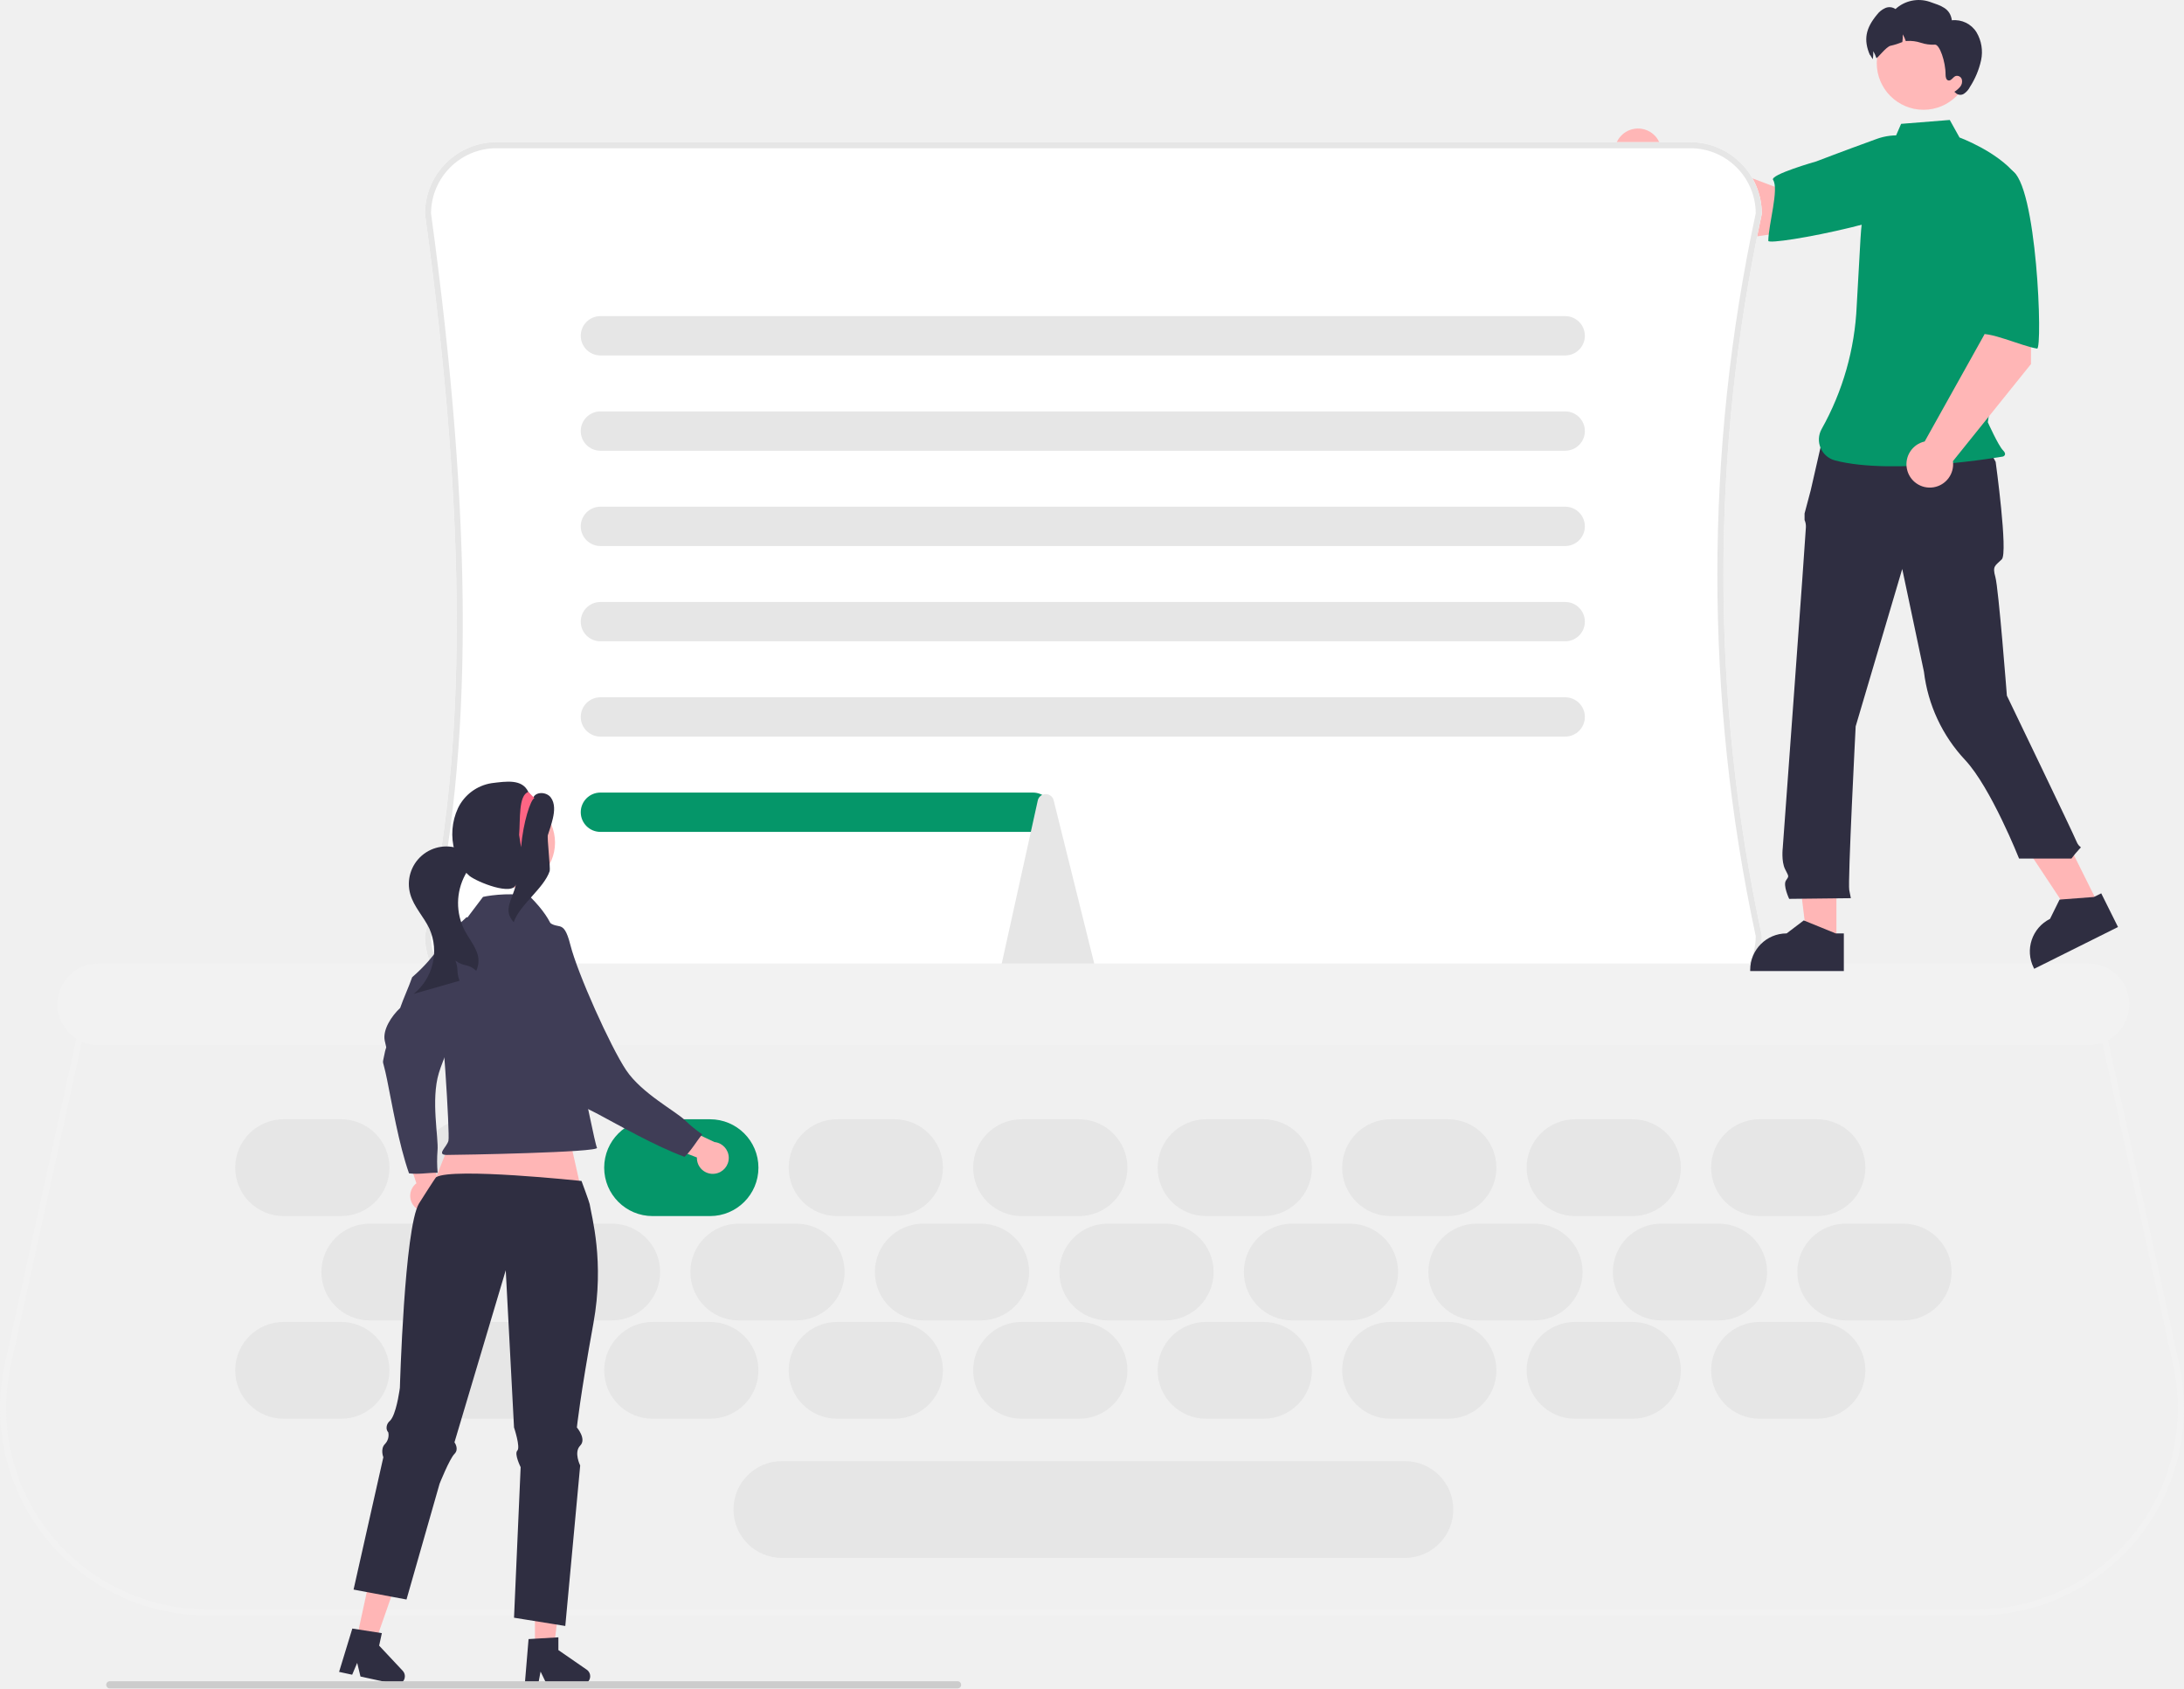
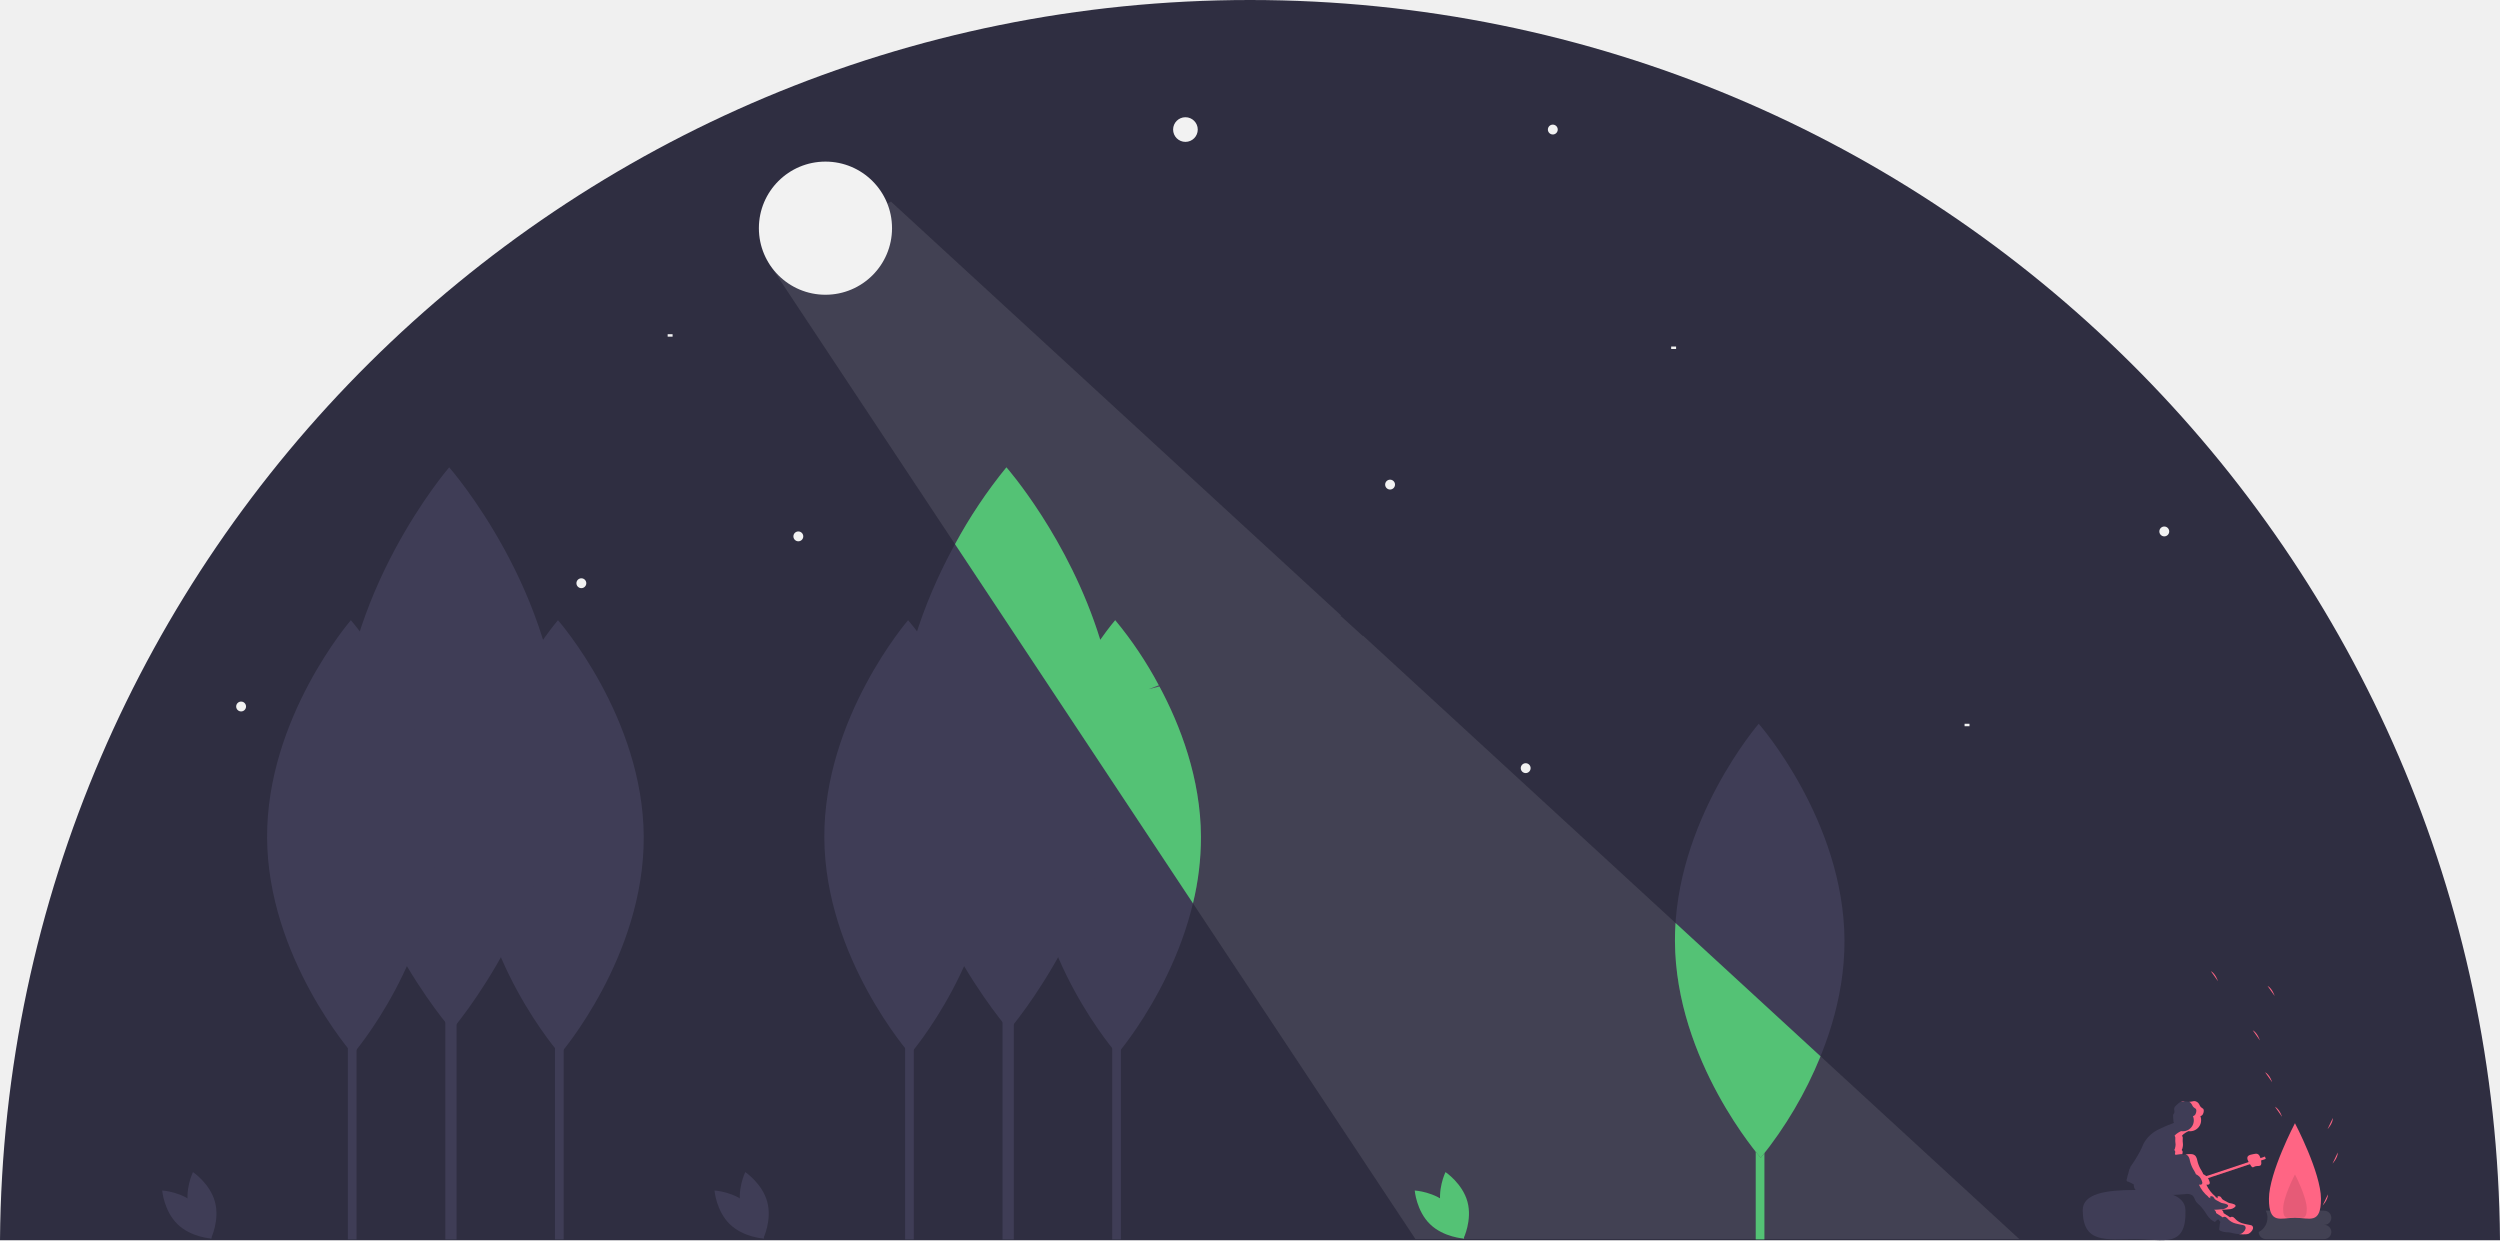
- <svg xmlns="http://www.w3.org/2000/svg" data-name="Layer 1" width="722.113" height="558.151" viewBox="0 0 722.113 558.151">
-   <path d="M892.077,705.041h-585.082a68.496,68.496,0,0,1-66.896-83.213l26.134-118.787H932.84l26.134,118.787a68.496,68.496,0,0,1-66.896,83.213Zm-624.237-200-25.788,117.217a66.497,66.497,0,0,0,64.943,80.783h585.082a66.497,66.497,0,0,0,64.943-80.783l-25.788-117.217Z" transform="translate(-238.4798 -171.0368)" fill="#f2f2f2" />
-   <path d="M817.785,249.415l30.69-4.574-4.848-21.349-18.4,9.267-37.961-14.307a7.717,7.717,0,1,0-5.048,10.199Z" transform="translate(-238.4798 -171.0368)" fill="#ffb6b6" />
-   <path d="M880.164,233.455c-2.373,8.995-57.048,19.141-57.02,17.195.078-5.531,3.593-17.135,1.585-20.146-1.148-1.722,14.313-6.121,14.313-6.121s8.533-3.285,19.596-7.293a19.721,19.721,0,0,1,18.85,2.604S882.537,224.461,880.164,233.455Z" transform="translate(-238.4798 -171.0368)" fill="#059669" />
-   <path d="M351.247,608.037h-19a16,16,0,0,0,0,32h19a16,16,0,0,0,0-32Z" transform="translate(-238.4798 -171.0368)" fill="#e6e6e6" />
-   <path d="M412.247,608.037h-19a16,16,0,0,0,0,32h19a16,16,0,0,0,0-32Z" transform="translate(-238.4798 -171.0368)" fill="#e6e6e6" />
-   <path d="M473.247,608.037h-19a16,16,0,0,0,0,32h19a16,16,0,0,0,0-32Z" transform="translate(-238.4798 -171.0368)" fill="#e6e6e6" />
-   <path d="M534.247,608.037h-19a16,16,0,0,0,0,32h19a16,16,0,0,0,0-32Z" transform="translate(-238.4798 -171.0368)" fill="#e6e6e6" />
-   <path d="M595.247,608.037h-19a16,16,0,0,0,0,32h19a16,16,0,0,0,0-32Z" transform="translate(-238.4798 -171.0368)" fill="#e6e6e6" />
-   <path d="M656.247,608.037h-19a16,16,0,0,0,0,32h19a16,16,0,0,0,0-32Z" transform="translate(-238.4798 -171.0368)" fill="#e6e6e6" />
-   <path d="M717.247,608.037h-19a16,16,0,0,0,0,32h19a16,16,0,0,0,0-32Z" transform="translate(-238.4798 -171.0368)" fill="#e6e6e6" />
-   <path d="M778.247,608.037h-19a16,16,0,0,0,0,32h19a16,16,0,0,0,0-32Z" transform="translate(-238.4798 -171.0368)" fill="#e6e6e6" />
-   <path d="M839.247,608.037h-19a16,16,0,0,0,0,32h19a16,16,0,0,0,0-32Z" transform="translate(-238.4798 -171.0368)" fill="#e6e6e6" />
-   <path d="M351.247,541.037h-19a16,16,0,0,0,0,32h19a16,16,0,0,0,0-32Z" transform="translate(-238.4798 -171.0368)" fill="#e6e6e6" />
-   <path d="M412.247,541.037h-19a16,16,0,0,0,0,32h19a16,16,0,0,0,0-32Z" transform="translate(-238.4798 -171.0368)" fill="#e6e6e6" />
-   <path d="M473.247,541.037h-19a16,16,0,0,0,0,32h19a16,16,0,0,0,0-32Z" transform="translate(-238.4798 -171.0368)" fill="#059669" />
-   <path d="M534.247,541.037h-19a16,16,0,0,0,0,32h19a16,16,0,0,0,0-32Z" transform="translate(-238.4798 -171.0368)" fill="#e6e6e6" />
-   <path d="M595.247,541.037h-19a16,16,0,0,0,0,32h19a16,16,0,0,0,0-32Z" transform="translate(-238.4798 -171.0368)" fill="#e6e6e6" />
-   <path d="M656.247,541.037h-19a16,16,0,0,0,0,32h19a16,16,0,0,0,0-32Z" transform="translate(-238.4798 -171.0368)" fill="#e6e6e6" />
-   <path d="M717.247,541.037h-19a16,16,0,0,0,0,32h19a16,16,0,0,0,0-32Z" transform="translate(-238.4798 -171.0368)" fill="#e6e6e6" />
-   <path d="M778.247,541.037h-19a16,16,0,0,0,0,32h19a16,16,0,0,0,0-32Z" transform="translate(-238.4798 -171.0368)" fill="#e6e6e6" />
-   <path d="M839.247,541.037h-19a16,16,0,0,0,0,32h19a16,16,0,0,0,0-32Z" transform="translate(-238.4798 -171.0368)" fill="#e6e6e6" />
-   <path d="M379.747,575.537h-19a16,16,0,0,0,0,32h19a16,16,0,0,0,0-32Z" transform="translate(-238.4798 -171.0368)" fill="#e6e6e6" />
-   <path d="M440.747,575.537h-19a16,16,0,0,0,0,32h19a16,16,0,0,0,0-32Z" transform="translate(-238.4798 -171.0368)" fill="#e6e6e6" />
-   <path d="M501.747,575.537h-19a16,16,0,0,0,0,32h19a16,16,0,0,0,0-32Z" transform="translate(-238.4798 -171.0368)" fill="#e6e6e6" />
-   <path d="M562.747,575.537h-19a16,16,0,0,0,0,32h19a16,16,0,0,0,0-32Z" transform="translate(-238.4798 -171.0368)" fill="#e6e6e6" />
-   <path d="M623.747,575.537h-19a16,16,0,0,0,0,32h19a16,16,0,0,0,0-32Z" transform="translate(-238.4798 -171.0368)" fill="#e6e6e6" />
-   <path d="M684.747,575.537h-19a16,16,0,0,0,0,32h19a16,16,0,0,0,0-32Z" transform="translate(-238.4798 -171.0368)" fill="#e6e6e6" />
-   <path d="M745.747,575.537h-19a16,16,0,0,0,0,32h19a16,16,0,0,0,0-32Z" transform="translate(-238.4798 -171.0368)" fill="#e6e6e6" />
-   <path d="M806.747,575.537h-19a16,16,0,0,0,0,32h19a16,16,0,0,0,0-32Z" transform="translate(-238.4798 -171.0368)" fill="#e6e6e6" />
-   <path d="M867.747,575.537h-19a16,16,0,0,0,0,32h19a16,16,0,0,0,0-32Z" transform="translate(-238.4798 -171.0368)" fill="#e6e6e6" />
-   <path d="M797.379,504.037H402.615a23.645,23.645,0,0,1-23.618-23.618l.026-.226c13.966-60.428,13.96-136.182-.017-238.402l-.009-.136a23.645,23.645,0,0,1,23.618-23.618H797.379A23.645,23.645,0,0,1,820.997,241.655l-.022.209a566.872,566.872,0,0,0,0,238.346l.022.209A23.645,23.645,0,0,1,797.379,504.037Z" transform="translate(-238.4798 -171.0368)" fill="#fff" />
-   <path d="M797.379,504.037H402.615a23.645,23.645,0,0,1-23.618-23.618l.026-.226c13.966-60.428,13.96-136.182-.017-238.402l-.009-.136a23.645,23.645,0,0,1,23.618-23.618H797.379A23.645,23.645,0,0,1,820.997,241.655l-.022.209a566.872,566.872,0,0,0,0,238.346l.022.209A23.645,23.645,0,0,1,797.379,504.037ZM380.997,480.531a21.643,21.643,0,0,0,21.618,21.506H797.379a21.643,21.643,0,0,0,21.618-21.514,568.845,568.845,0,0,1,0-238.973,21.643,21.643,0,0,0-21.618-21.514H402.615a21.643,21.643,0,0,0-21.618,21.551C394.989,343.956,394.99,419.893,380.997,480.531Z" transform="translate(-238.4798 -171.0368)" fill="#e6e6e6" />
-   <path d="M755.997,288.537h-319a6.5,6.5,0,0,1,0-13h319a6.5,6.5,0,0,1,0,13Z" transform="translate(-238.4798 -171.0368)" fill="#e6e6e6" />
-   <path d="M755.997,320.037h-319a6.5,6.5,0,0,1,0-13h319a6.5,6.5,0,0,1,0,13Z" transform="translate(-238.4798 -171.0368)" fill="#e6e6e6" />
-   <path d="M755.997,351.537h-319a6.5,6.5,0,0,1,0-13h319a6.5,6.5,0,0,1,0,13Z" transform="translate(-238.4798 -171.0368)" fill="#e6e6e6" />
-   <path d="M755.997,383.037h-319a6.5,6.5,0,0,1,0-13h319a6.5,6.5,0,0,1,0,13Z" transform="translate(-238.4798 -171.0368)" fill="#e6e6e6" />
-   <path d="M755.997,414.537h-319a6.5,6.5,0,0,1,0-13h319a6.5,6.5,0,0,1,0,13Z" transform="translate(-238.4798 -171.0368)" fill="#e6e6e6" />
-   <path d="M579.997,446.037h-143a6.5,6.5,0,0,1,0-13h143a6.5,6.5,0,0,1,0,13Z" transform="translate(-238.4798 -171.0368)" fill="#059669" />
-   <path d="M598.178,495.537H571.855a2.658,2.658,0,0,1-2.069-1.02,3.174,3.174,0,0,1-.601-2.652l12.387-56.046a2.7,2.7,0,0,1,5.32-.081l13.936,56.045a3.175,3.175,0,0,1-.558,2.704A2.657,2.657,0,0,1,598.178,495.537Z" transform="translate(-238.4798 -171.0368)" fill="#e6e6e6" />
-   <path d="M928.997,516.537h-658a13.5,13.5,0,0,1,0-27h658a13.5,13.5,0,0,1,0,27Z" transform="translate(-238.4798 -171.0368)" fill="#f2f2f2" />
-   <polygon points="607.193 311.693 597.591 311.692 593.024 274.657 607.195 274.658 607.193 311.693" fill="#ffb6b6" />
-   <path d="M848.121,492.037l-30.96-.001v-.392a12.051,12.051,0,0,1,12.05-12.05h.001l5.655-4.29,10.551,4.291,2.703 0Z" transform="translate(-238.4798 -171.0368)" fill="#2f2e41" />
-   <polygon points="693.95 299.209 685.357 303.492 664.747 272.384 677.431 266.063 693.95 299.209" fill="#ffb6b6" />
-   <path d="M938.774,477.484l-27.709,13.81-.175-.35a12.051,12.051,0,0,1,5.409-16.16l.001-0,3.147-6.363,11.357-.867,2.419-1.206Z" transform="translate(-238.4798 -171.0368)" fill="#2f2e41" />
-   <path d="M841.419,314.529l52.945,1.853,3.959,7.352s4.146,30.079,2.023,32.203-3.185,2.123-2.123,5.84,3.807,39.222,3.807,39.222,21.871,45.366,22.933,48.021,2.123,1.593,1.062,2.654A39.098,39.098,0,0,0,923.369,454.859H906.064s-9.317-23.503-17.846-32.593a51.635,51.635,0,0,1-13.612-29.178l-7.175-33.965L852.036,411.148s-2.654,51.494-2.123,54.149l.531,2.654-20.396.228s-2.123-4.475-1.062-6.067.998-1.158-.297-3.764-.764-7.023-.764-7.023,7.655-104.412,7.655-106.005a5.295,5.295,0,0,0-.441-2.388V340.77l2.034-7.66Z" transform="translate(-238.4798 -171.0368)" fill="#2f2e41" />
-   <path d="M864.246,218.467c-3.446,2.049-5.508,5.813-6.691,9.644a91.389,91.389,0,0,0-3.927,21.835l-1.25,22.187a91.35,91.35,0,0,1-11.627,40.784,7.13,7.13,0,0,0,4.46,10.325c19.189,5.035,55.533-1.287,55.533-1.287s1.548-.516,0-2.064-5.021-9.288-5.021-9.288l4.128-27.117,5.16-54.697c-6.192-7.74-18.645-12.303-18.645-12.303l-3.218-5.792-16.089,1.287Z" transform="translate(-238.4798 -171.0368)" fill="#059669" />
-   <circle cx="635.979" cy="20.834" r="15.455" fill="#ffb8b8" />
-   <path d="M893.503,190.953a26.877,26.877,0,0,1-3.676,8.807,5.995,5.995,0,0,1-2.005,2.277,2.192,2.192,0,0,1-2.785-.348l-.376-.306a7.976,7.976,0,0,0,1.949-1.692,2.716,2.716,0,0,0,.522-2.43,1.673,1.673,0,0,0-2.047-1.093c-.905.355-1.455,1.664-2.402,1.462-.766-.167-.926-1.177-.926-1.97.028-4.149-1.977-10.046-3.53-9.865a12.519,12.519,0,0,1-4.63-.62,12.13,12.13,0,0,0-4.637-.592c-.111.014-.223.035-.341.056a10.267,10.267,0,0,0-1.03-2.249,12.014,12.014,0,0,1-.125,2.548,23.832,23.832,0,0,1-3.857,1.218c-1.434.202-4.588,4.491-4.734,4.052a10.268,10.268,0,0,0-1.03-2.249,12.014,12.014,0,0,1-.125,2.548c-.007.035-.007.063-.014.097-.696-.926-1.121-2.054-.884-1.191-2.332-5.277-1.427-9.058,2.242-13.506a7.055,7.055,0,0,1,2.75-2.207,3.468,3.468,0,0,1,3.384.334,11.384,11.384,0,0,1,11.292-2.409c3.822,1.33,6.767,2.11,7.352,6.12a8.509,8.509,0,0,1,8.153,3.968A12.85,12.85,0,0,1,893.503,190.953Z" transform="translate(-238.4798 -171.0368)" fill="#2f2e41" />
-   <path d="M909.997,291.385l.025-31.029-21.832,1.63,6.437,19.57-19.775,35.421a7.717,7.717,0,1,0,9.338,6.504Z" transform="translate(-238.4798 -171.0368)" fill="#ffb6b6" />
-   <path d="M903.458,227.33c8.544,3.68,10.475,59.255,8.554,58.939-5.458-.896-16.413-6.093-19.688-4.554-1.873.88-3.932-15.062-3.932-15.062s-1.984-8.926-4.308-20.461a19.721,19.721,0,0,1,5.369-18.256S894.914,223.651,903.458,227.33Z" transform="translate(-238.4798 -171.0368)" fill="#059669" />
-   <path d="M375.817,570.227a5.239,5.239,0,0,1,.342-8.026l-5.866-17.669,9.343,2.51,4.138,16.394a5.267,5.267,0,0,1-7.957,6.791Z" transform="translate(-238.4798 -171.0368)" fill="#ffb6b6" />
-   <path d="M392.751,474.231c1.55.889,10.722-1.313,12.514-.687-.989,6.033,4.382,3.769-1.45,11.692s-17.578,31.679-20.247,40.558-.027,21.391-.427,25.599a43.667,43.667,0,0,0,.036,7.324c-3.151-.04-6.257.614-9.457.196-3.413-9.657-5.708-23.403-7.266-31s-1.615-4.384-.901-8.183.888-1.038.137-4.672,2.285-8.2,5.091-10.803c1.21-3.479,2.773-6.723,3.97-10.165C383.525,486.435,384.102,482.013,392.751,474.231Z" transform="translate(-238.4798 -171.0368)" fill="#3f3d56" />
-   <path d="M474.884,559.027a5.239,5.239,0,0,1-5.979-5.365l-17.369-6.701,7.876-5.618,15.286,7.225a5.267,5.267,0,0,1,.185,10.459Z" transform="translate(-238.4798 -171.0368)" fill="#ffb6b6" />
-   <path d="M411.534,484.94c1.671-.632,5.801-9.113,7.423-10.098,4.029,4.598,5.695-.987,8.105,8.551s13.284,33.706,18.443,41.409,16.497,13.617,19.492,16.6a43.666,43.666,0,0,0,5.677,4.627c-2.033,2.407-3.503,5.221-5.859,7.426-9.625-3.503-21.695-10.468-28.551-14.094s-4.411-1.54-6.89-4.506-.237-1.345-3.52-3.075-4.878-6.976-5.105-10.797c-1.917-3.145-3.428-6.413-5.325-9.526C415.093,499.819,412.046,496.563,411.534,484.94Z" transform="translate(-238.4798 -171.0368)" fill="#3f3d56" />
-   <polygon points="186.123 366.39 194.791 405.071 139.247 401.616 154.351 363.627 186.123 366.39" fill="#ffb6b6" />
-   <polygon points="176.874 544.917 183.113 544.916 186.081 520.851 176.873 520.851 176.874 544.917" fill="#ffb6b6" />
-   <path d="M413.241,712.875l9.863-.589v4.226l9.377,6.476a2.64,2.64,0,0,1-1.5,4.812h-11.742l-2.024-4.18-.79,4.18h-4.427Z" transform="translate(-238.4798 -171.0368)" fill="#2f2e41" />
-   <polygon points="117.905 541.813 124.002 543.135 132.005 520.246 123.006 518.294 117.905 541.813" fill="#ffb6b6" />
-   <path d="M354.972,709.393l9.764,1.516-.896,4.13,7.791,8.317a2.64,2.64,0,0,1-2.486,4.384l-11.475-2.489-1.092-4.514-1.658,3.917-4.327-.939Z" transform="translate(-238.4798 -171.0368)" fill="#2f2e41" />
-   <path d="M434.689,608.453c-4.379,24.065-5.473,34.455-5.473,34.455s3.284,3.828,1.095,6.018,0,6.562,0,6.562l-4.923,53.053-3.963-.642-9.546-1.535-3.443-.556,2.189-49.769s-2.189-4.379-1.095-5.473c1.095-1.095-1.095-7.657-1.095-7.657l-2.734-51.958-16.958,56.881s1.645,2.189,0,3.828c-1.639,1.639-4.917,9.846-4.917,9.846l-10.085,35.287-.856,2.997-5.259-.985-5.724-1.076-1.052-.196-1.871-.355-1.205-.226-.41-.073-1.981-.373.599-2.66.312-1.4,8.531-37.892.196-.875.208-.923s-1.095-2.734.544-4.379a4.274,4.274,0,0,0,1.095-3.828,1.493,1.493,0,0,1-.147-.183,2.27,2.27,0,0,1-.391-.893,2.961,2.961,0,0,1,1.089-2.752,4.67,4.67,0,0,0,.777-1.113c1.663-3.15,2.501-9.822,2.501-9.822s1.48-52.845,6.323-60.917c.257-.422,5.399-8.523,5.668-8.688,5.467-3.278,48.063,1.25,48.063,1.25s2.58,6.931,2.696,7.652C434.075,573.136,438.401,588.039,434.689,608.453Z" transform="translate(-238.4798 -171.0368)" fill="#2f2e41" />
-   <path d="M421.746,481.165s.922-4.784-7.935-13.641c-4.689-1.563-12.813-.652-15.629,0-13.024,17.192-10.692,14.159-14.083,23.764a13.529,13.529,0,0,0-.928,6.838c1.563,7.815,4.1,47.928,3.579,50.012s-4.168,4.689-.521,4.689,50.675-.823,49.633-2.386S421.746,481.165,421.746,481.165Z" transform="translate(-238.4798 -171.0368)" fill="#3f3d56" />
-   <circle cx="168.577" cy="278.545" r="14.938" fill="#ffb6b6" />
-   <path d="M394.401,455.23c-.082,1.812-1.217,3.373-2.094,4.959a19.789,19.789,0,0,0-.184,18.46c1.219,2.313,2.907,4.377,3.875,6.806a7.731,7.731,0,0,1-.061,6.522c-2.618-2.519-3.896-1.189-6.869-3.388,1.169,3.277.172,3.383,1.346,6.657q-7.569,2.161-15.144,4.334a18.252,18.252,0,0,0,5.221-21.482c-1.846-3.958-5.146-7.221-6.347-11.427a12.399,12.399,0,0,1,17.042-14.713C392.886,451.472,394.483,453.447,394.401,455.23Z" transform="translate(-238.4798 -171.0368)" fill="#2f2e41" />
-   <path d="M413.163,432.839c-2.009-4.389-7.309-3.496-12.101-2.917a14.894,14.894,0,0,0-11.159,8.281,20.353,20.353,0,0,0-1.104,14.128,15.478,15.478,0,0,0,4.887,8.239c2.531,2.035,14.429,6.849,15.419,2.704-1.238,5.408-4.46,8.486-.773,12.631,1.91-5.737,9.985-11.186,11.895-16.922.287-.864-.893-11.013-.606-11.876.606-1.82,1.213-3.644,1.651-5.511.55-2.346.762-5.037-.696-6.956s-5.129-1.994-5.866.301" transform="translate(-238.4798 -171.0368)" fill="#2f2e41" />
-   <path d="M410.758,451.107l-.639-4.065c.434-5.056-.274-13.097,3.043-14.203l2.029,2.029C413.909,435.296,411.467,442.856,410.758,451.107Z" transform="translate(-238.4798 -171.0368)" fill="#ff6584" />
-   <path d="M556.269,727.998a1.186,1.186,0,0,1-1.19,1.19h-280.29a1.19,1.19,0,1,1,0-2.38h280.29A1.187,1.187,0,0,1,556.269,727.998Z" transform="translate(-238.4798 -171.0368)" fill="#ccc" />
-   <path d="M702.997,654.041h-206a16,16,0,0,0,0,32h206a16,16,0,0,0,0-32Z" transform="translate(-238.4798 -171.0368)" fill="#e6e6e6" />
+ <svg xmlns="http://www.w3.org/2000/svg" data-name="Layer 1" width="1013.949" height="503" viewBox="0 0 1013.949 503">
+   <path d="M600,198.5c-278.673,0-504.824,224.834-506.975,503H1106.975C1104.824,423.334,878.673,198.5,600,198.5Z" transform="translate(-93.02536 -198.5)" fill="#2f2e41" />
+   <circle cx="480.788" cy="52.544" r="5" fill="#f2f2f2" />
+   <circle cx="323.788" cy="217.544" r="2" fill="#f2f2f2" />
+   <circle cx="618.788" cy="311.544" r="2" fill="#f2f2f2" />
+   <circle cx="97.788" cy="286.544" r="2" fill="#f2f2f2" />
+   <circle cx="877.788" cy="215.544" r="2" fill="#f2f2f2" />
+   <circle cx="235.788" cy="236.544" r="2" fill="#f2f2f2" />
+   <circle cx="563.788" cy="196.544" r="2" fill="#f2f2f2" />
+   <circle cx="629.788" cy="52.544" r="2" fill="#f2f2f2" />
+   <rect x="211.788" y="288.544" width="2" height="1" fill="#f2f2f2" />
+   <rect x="270.788" y="135.544" width="2" height="1" fill="#f2f2f2" />
+   <rect x="414.788" y="249.544" width="2" height="1" fill="#f2f2f2" />
+   <rect x="796.788" y="293.544" width="2" height="1" fill="#f2f2f2" />
+   <rect x="677.788" y="140.544" width="2" height="1" fill="#f2f2f2" />
+   <rect x="225.089" y="363.68" width="3.519" height="139.003" fill="#3f3d56" />
+   <path d="M354.111,537.894c.224,48.606-33.973,88.167-33.973,88.167s-34.56-39.244-34.784-87.85S319.327,450.044,319.327,450.044,353.887,489.288,354.111,537.894Z" transform="translate(-93.02536 -198.5)" fill="#3f3d56" />
+   <rect x="180.61" y="322.472" width="4.562" height="180.211" fill="#3f3d56" />
+   <path d="M320.302,501.938c.29,63.015-44.044,114.305-44.044,114.305s-44.806-50.879-45.096-113.894S275.206,388.044,275.206,388.044,320.012,438.923,320.302,501.938Z" transform="translate(-93.02536 -198.5)" fill="#3f3d56" />
+   <rect x="712.089" y="363.68" width="3.519" height="139.003" fill="#42bd67" />
+   <path d="M841.111,579.894c.224,48.606-33.973,88.167-33.973,88.167s-34.56-39.244-34.784-87.85S806.327,492.044,806.327,492.044,840.887,531.288,841.111,579.894Z" transform="translate(-93.02536 -198.5)" fill="#3f3d56" />
+   <rect x="141.089" y="363.68" width="3.519" height="139.003" fill="#3f3d56" />
+   <path d="M270.111,537.894c.224,48.606-33.973,88.167-33.973,88.167s-34.56-39.244-34.784-87.85S235.327,450.044,235.327,450.044,269.887,489.288,270.111,537.894Z" transform="translate(-93.02536 -198.5)" fill="#3f3d56" />
+   <rect x="451.089" y="363.68" width="3.519" height="139.003" fill="#3f3d56" />
+   <path d="M580.111,537.894c.224,48.606-33.973,88.167-33.973,88.167s-34.56-39.244-34.784-87.85S545.327,450.044,545.327,450.044,579.887,489.288,580.111,537.894Z" transform="translate(-93.02536 -198.5)" fill="#3f3d56" />
+   <rect x="406.61" y="322.472" width="4.562" height="180.211" fill="#3f3d56" />
+   <path d="M546.302,501.938c.29,63.015-44.044,114.305-44.044,114.305s-44.806-50.879-45.096-113.894S501.206,388.044,501.206,388.044,546.012,438.923,546.302,501.938Z" transform="translate(-93.02536 -198.5)" fill="#3f3d56" />
+   <rect x="367.089" y="363.68" width="3.519" height="139.003" fill="#3f3d56" />
+   <path d="M496.111,537.894c.224,48.606-33.973,88.167-33.973,88.167s-34.56-39.244-34.784-87.85S461.327,450.044,461.327,450.044,495.887,489.288,496.111,537.894Z" transform="translate(-93.02536 -198.5)" fill="#3f3d56" />
+   <path d="M831.387,626.913l-58.804-54.069c-.159,2.43-.241,4.886-.23,7.367.224,48.606,34.784,87.85,34.784,87.85A162.815,162.815,0,0,0,831.387,626.913Z" transform="translate(-93.02536 -198.5)" fill="#42bd67" />
+   <path d="M393.669,688.784c2.015,7.448,8.916,12.06,8.916,12.06s3.634-7.463,1.62-14.91-8.916-12.06-8.916-12.06S391.654,681.336,393.669,688.784Z" transform="translate(-93.02536 -198.5)" fill="#3f3d56" />
+   <path d="M396.63,687.183c5.529,5.382,6.204,13.655,6.204,13.655s-8.288-.453-13.817-5.834-6.204-13.655-6.204-13.655S391.101,681.802,396.63,687.183Z" transform="translate(-93.02536 -198.5)" fill="#3f3d56" />
+   <path d="M677.669,688.784c2.015,7.448,8.916,12.06,8.916,12.06s3.634-7.463,1.62-14.91-8.916-12.06-8.916-12.06S675.654,681.336,677.669,688.784Z" transform="translate(-93.02536 -198.5)" fill="#42bd67" />
+   <path d="M680.63,687.183c5.529,5.382,6.204,13.655,6.204,13.655s-8.288-.453-13.817-5.834-6.204-13.655-6.204-13.655S675.101,681.802,680.63,687.183Z" transform="translate(-93.02536 -198.5)" fill="#42bd67" />
+   <path d="M169.669,688.784c2.015,7.448,8.916,12.06,8.916,12.06s3.634-7.463,1.62-14.91-8.916-12.06-8.916-12.06S167.654,681.336,169.669,688.784Z" transform="translate(-93.02536 -198.5)" fill="#3f3d56" />
+   <path d="M172.63,687.183c5.529,5.382,6.204,13.655,6.204,13.655s-8.288-.453-13.817-5.834-6.204-13.655-6.204-13.655S167.101,681.802,172.63,687.183Z" transform="translate(-93.02536 -198.5)" fill="#3f3d56" />
+   <path d="M480.358,419.207,576.868,564.869a113.626,113.626,0,0,0,3.242-26.975c-.109-23.702-8.383-45.175-16.833-60.96l-4.465,1.109,4.199-1.602A155.072,155.072,0,0,0,545.327,450.044s-2.462,2.85-6.059,7.955c-12.68-41.128-38.061-69.955-38.061-69.955A197.509,197.509,0,0,0,480.358,419.207Z" transform="translate(-93.02536 -198.5)" fill="#42bd67" />
+   <path d="M1035.643,695.289a2.878,2.878,0,1,0,0-5.755H1011.983a6.434,6.434,0,0,1-2.878,8.633,2.878,2.878,0,0,0,2.878,2.878h23.66a2.878,2.878,0,1,0,0-5.755Z" transform="translate(-93.02536 -198.5)" fill="#f2f2f2" opacity="0.1" />
+   <path d="M979.409,689.351c.404,15.693-9.088,11.693-20.596,11.693s-21,2-21.078-11.693c-.038-6.743,9.397-8.209,20.905-8.209S979.235,682.611,979.409,689.351Z" transform="translate(-93.02536 -198.5)" fill="#3f3d56" />
+   <path d="M1006.33,695.553a1.764,1.764,0,0,0-.596-.192,29.826,29.826,0,0,1-3.099-.663,6.529,6.529,0,0,1-2.743-1.526,6.606,6.606,0,0,0-.966-.925,1.162,1.162,0,0,0-1.26-.091.83.83,0,0,0-.112.106q-.214-.142-.429-.283-1.142-.752-2.295-1.487l-.031-.02a1.057,1.057,0,0,0,.002-.365,1.766,1.766,0,0,0-.766-.95c.992-.01,1.99-.1,2.976-.204a3.569,3.569,0,0,0,2.526-.987.686.686,0,0,0,.176-.408c.001-.311-.319-.514-.607-.632a6.101,6.101,0,0,0-1.187-.35,6.495,6.495,0,0,1-.842-.176,4.242,4.242,0,0,1-.709-.335q-.733-.404-1.466-.807a2.238,2.238,0,0,1-.567-.394c-.249-.263-.359-.636-.613-.895-.234-.239-1.179-.553-1.314-.064-.053.193.151.407.175.623a9.908,9.908,0,0,0-1.015-.558c.019-.043.044-.082.06-.127a13.073,13.073,0,0,1-3.76-4.867c.145.003.291.013.436.011a1.115,1.115,0,0,0,.704-.172.769.769,0,0,0,.25-.625,2.117,2.117,0,0,0-.169-.673,5.151,5.151,0,0,0-.973-1.746,5.841,5.841,0,0,0-1.426-1.013l-.084-.047c-.036-.108-.068-.217-.111-.323a17.172,17.172,0,0,0-1.069-1.903,12.452,12.452,0,0,1-1.223-3.257,4.196,4.196,0,0,0-.772-1.916c-.763-.841-2.072-.82-3.2-.693-.644.073-1.285.17-1.925.269-.006-.016-.006-.034-.013-.05a1.311,1.311,0,0,1-.147-.485,2.013,2.013,0,0,1,.091-.408,1.003,1.003,0,0,0-.28-.921c-.027-.026-.053-.054-.079-.082q.106-.249.194-.503a.604.604,0,0,0,.141-.456,4.824,4.824,0,0,0,.183-1.259,13.788,13.788,0,0,1-.101-2.841,1.591,1.591,0,0,0-.25-.657c-.023-.032-.062-.046-.089-.074a4.022,4.022,0,0,1,.671-.697,10.093,10.093,0,0,1,1.574-.998c.133-.073.318-.125.445-.209a4.456,4.456,0,0,0,.589.059,4.489,4.489,0,0,0,4.208-6.123,1.574,1.574,0,0,0,.98-.723,2.945,2.945,0,0,0,.385-1.246,1.304,1.304,0,0,0-.188-.985,2.202,2.202,0,0,0-.573-.401,2.195,2.195,0,0,1-.713-.722c-.126-.209-.217-.437-.331-.653a2.42,2.42,0,0,0-2.091-1.386,9.038,9.038,0,0,0-1.244.248c-1.4.245-2.922-.495-4.22.082a3.928,3.928,0,0,0-.883.589q-.549.452-1.054.953a2.182,2.182,0,0,0-.643.935c-.176.663.243,1.403-.024,2.034a3.071,3.071,0,0,1-.326.511c-.295.432.025,2.119-.007,2.641a.979.979,0,0,0,.181.724.611.611,0,0,0,.131.1,58.574,58.574,0,0,0-6.379,2.711,13.671,13.671,0,0,0-5.92,5.529c-.352.686-.619,1.411-.937,2.112-.424.936-.937,1.828-1.449,2.719-.625,1.086-1.251,2.175-1.974,3.199a18.335,18.335,0,0,0-1.143,1.694,1.625,1.625,0,0,0-.008.257.459.459,0,0,1-.023.241.372.372,0,0,1-.273.156l-.017.044a15.662,15.662,0,0,0-.406,1.601c-.213.859-.553,1.688-.684,2.564a.682.682,0,0,0,.665,1.062c.749.333,1.471.723,2.19,1.117-.011.053-.027.104-.034.158a2.952,2.952,0,0,0,1.564,2.734,8.051,8.051,0,0,0,3.193.868c.431.052.865.076,1.298.12a8.819,8.819,0,0,0,1.999.81,1.853,1.853,0,0,0,.468.073,1.422,1.422,0,0,0,1.069-.602,73.86,73.86,0,0,0,11.154-.228,4.081,4.081,0,0,1,3.01.467c.804.653.966,1.812,1.563,2.658a9.803,9.803,0,0,0,1.454,1.419,21.67,21.67,0,0,1,2.793,3.671,8.241,8.241,0,0,0,3.365,3.106,2.381,2.381,0,0,1,1.044-.909c.111-.066.218-.143.327-.215a4.109,4.109,0,0,0,.511.666c.143.155.286.319.42.487-.004 0-.008-.002-.012-.001-.195.031-.26.274-.282.47q-.128,1.125-.257,2.249a.837.837,0,0,0,.03.445.786.786,0,0,0,.405.336,6.091,6.091,0,0,0,2.219.585c.387.026.777.015,1.164.05a14.058,14.058,0,0,1,1.88.375,17.673,17.673,0,0,0,5.127.401,3.261,3.261,0,0,0,1.04-.197,3.092,3.092,0,0,0,1.026-.795,2.907,2.907,0,0,0,.772-1.237A1.201,1.201,0,0,0,1006.33,695.553Z" transform="translate(-93.02536 -198.5)" fill="#3f3d56" />
+   <path d="M978.666,645.319c.166-.029.33-.074.493-.116a3.605,3.605,0,0,0-1.565.151A4.366,4.366,0,0,0,978.666,645.319Z" transform="translate(-93.02536 -198.5)" fill="#ff6584" />
+   <path d="M982.001,646.457c.114.216.204.444.331.653a2.195,2.195,0,0,0,.713.722,2.202,2.202,0,0,1,.573.401,1.304,1.304,0,0,1,.188.985,2.945,2.945,0,0,1-.385,1.246,1.574,1.574,0,0,1-.98.723,4.409,4.409,0,0,1-4.796,6.064c-.127.084-.312.136-.445.209a10.093,10.093,0,0,0-1.574.998,4.022,4.022,0,0,0-.671.697c.027.028.066.043.089.074a1.591,1.591,0,0,1,.25.657,13.788,13.788,0,0,0,.101,2.841,4.824,4.824,0,0,1-.183,1.259.604.604,0,0,1-.141.456q-.089.254-.194.503c.026.028.053.057.079.082a1.003,1.003,0,0,1,.28.921,2.013,2.013,0,0,0-.091.408,1.311,1.311,0,0,0,.147.485c.006.016.007.034.013.05.64-.099,1.281-.196,1.925-.269a9.454,9.454,0,0,1,.955-.063.66.66,0,0,1-.04-.203,2.013,2.013,0,0,1,.091-.408,1.003,1.003,0,0,0-.28-.921c-.027-.026-.053-.054-.079-.082q.106-.249.194-.503a.604.604,0,0,0,.141-.456,4.824,4.824,0,0,0,.183-1.259,13.788,13.788,0,0,1-.101-2.841,1.591,1.591,0,0,0-.25-.657c-.023-.032-.062-.046-.089-.074a4.022,4.022,0,0,1,.671-.697,10.093,10.093,0,0,1,1.574-.998c.133-.073.318-.125.445-.209a4.456,4.456,0,0,0,.589.059,4.489,4.489,0,0,0,4.208-6.123,1.574,1.574,0,0,0,.98-.723,2.945,2.945,0,0,0,.385-1.246,1.304,1.304,0,0,0-.188-.985,2.202,2.202,0,0,0-.573-.401,2.195,2.195,0,0,1-.713-.722c-.126-.209-.217-.437-.331-.653a2.42,2.42,0,0,0-2.091-1.386,9.038,9.038,0,0,0-1.244.248,3.784,3.784,0,0,1-.693.046A2.792,2.792,0,0,1,982.001,646.457Z" transform="translate(-93.02536 -198.5)" fill="#ff6584" />
+   <path d="M1006.33,695.553a1.764,1.764,0,0,0-.596-.192,29.826,29.826,0,0,1-3.099-.663,6.529,6.529,0,0,1-2.743-1.526,6.606,6.606,0,0,0-.966-.925,1.162,1.162,0,0,0-1.26-.091.83.83,0,0,0-.112.106q-.214-.142-.429-.283-1.142-.752-2.295-1.487l-.031-.02a1.057,1.057,0,0,0,.002-.365,1.766,1.766,0,0,0-.766-.95c.992-.01,1.99-.1,2.976-.204a3.569,3.569,0,0,0,2.526-.987.686.686,0,0,0,.176-.408c.001-.311-.319-.514-.607-.632a6.101,6.101,0,0,0-1.187-.35,6.495,6.495,0,0,1-.842-.176,4.242,4.242,0,0,1-.709-.335q-.733-.404-1.466-.807a2.238,2.238,0,0,1-.567-.394c-.249-.263-.359-.636-.613-.895-.234-.239-1.179-.553-1.314-.064-.053.193.151.407.175.623a9.908,9.908,0,0,0-1.015-.558c.019-.043.044-.082.06-.127a13.073,13.073,0,0,1-3.76-4.867c.145.003.291.013.436.011a1.115,1.115,0,0,0,.704-.172.769.769,0,0,0,.25-.625,2.117,2.117,0,0,0-.169-.673,5.151,5.151,0,0,0-.973-1.746,5.841,5.841,0,0,0-1.426-1.013l-.084-.047c-.036-.108-.068-.217-.111-.323a17.172,17.172,0,0,0-1.069-1.903,12.452,12.452,0,0,1-1.223-3.257,4.196,4.196,0,0,0-.772-1.916c-.763-.841-2.072-.82-3.2-.693-.252.028-.503.071-.754.105a2.132,2.132,0,0,1,.954.587,4.196,4.196,0,0,1,.772,1.916,12.452,12.452,0,0,0,1.223,3.257,17.172,17.172,0,0,1,1.069,1.903c.043.106.076.215.111.323l.084.047a5.841,5.841,0,0,1,1.426,1.013,5.151,5.151,0,0,1,.973,1.746,2.117,2.117,0,0,1,.169.673.769.769,0,0,1-.25.625,1.115,1.115,0,0,1-.704.172c-.145.001-.291-.008-.436-.011a13.073,13.073,0,0,0,3.76,4.867c-.016.045-.042.084-.06.127a9.908,9.908,0,0,1,1.015.558c-.025-.216-.229-.43-.175-.623.135-.489,1.081-.175,1.314.064.254.259.364.631.613.895a2.238,2.238,0,0,0,.567.394q.733.403,1.466.807a4.242,4.242,0,0,0,.709.335,6.495,6.495,0,0,0,.842.176,6.101,6.101,0,0,1,1.187.35c.287.118.608.321.607.632a.686.686,0,0,1-.176.408,3.569,3.569,0,0,1-2.526.987c-.986.104-1.983.195-2.976.204a1.766,1.766,0,0,1,.766.95,1.057,1.057,0,0,1-.002.365l.031.02q1.153.735,2.295,1.487.215.141.429.283a.83.83,0,0,1,.112-.106,1.162,1.162,0,0,1,1.26.091,6.606,6.606,0,0,1,.966.925,6.529,6.529,0,0,0,2.743,1.526,29.826,29.826,0,0,0,3.099.663,1.764,1.764,0,0,1,.596.192,1.201,1.201,0,0,1,.443,1.305,2.907,2.907,0,0,1-.772,1.237,3.092,3.092,0,0,1-1.026.795,2.675,2.675,0,0,1-.761.167,17.649,17.649,0,0,0,2.721.03,3.261,3.261,0,0,0,1.04-.197,3.092,3.092,0,0,0,1.026-.795,2.907,2.907,0,0,0,.772-1.237A1.201,1.201,0,0,0,1006.33,695.553Z" transform="translate(-93.02536 -198.5)" fill="#ff6584" />
+   <path d="M989.694,693.049c.05.045.098.092.149.136-.037-.054-.078-.106-.111-.161Z" transform="translate(-93.02536 -198.5)" fill="#ff6584" />
+   <path d="M1034.364,684.738c0,10.595-4.724,7.673-10.551,7.673s-10.551,2.921-10.551-7.673,10.551-30.694,10.551-30.694S1034.364,674.143,1034.364,684.738Z" transform="translate(-93.02536 -198.5)" fill="#ff6584" />
+   <path d="M1028.609,688.791c0,4.816-2.147,3.488-4.796,3.488s-4.796,1.328-4.796-3.488,4.796-13.952,4.796-13.952S1028.609,683.976,1028.609,688.791Z" transform="translate(-93.02536 -198.5)" opacity="0.1" />
+   <path d="M1037.038,656.428s2.192-2.279,2.148-4.515" transform="translate(-93.02536 -198.5)" fill="#ff6584" />
+   <path d="M1014.575,637.436s-.915-3.027-2.886-4.083" transform="translate(-93.02536 -198.5)" fill="#ff6584" />
+   <path d="M992.575,596.436s-.915-3.027-2.886-4.083" transform="translate(-93.02536 -198.5)" fill="#ff6584" />
+   <path d="M1018.575,651.436s-.915-3.027-2.886-4.083" transform="translate(-93.02536 -198.5)" fill="#ff6584" />
+   <path d="M1015.575,602.436s-.915-3.027-2.886-4.083" transform="translate(-93.02536 -198.5)" fill="#ff6584" />
+   <path d="M1009.575,620.436s-.915-3.027-2.886-4.083" transform="translate(-93.02536 -198.5)" fill="#ff6584" />
+   <path d="M1035.038,687.428s2.192-2.279,2.148-4.515" transform="translate(-93.02536 -198.5)" fill="#ff6584" />
+   <path d="M1039.038,670.428s2.192-2.279,2.148-4.515" transform="translate(-93.02536 -198.5)" fill="#ff6584" />
+   <rect x="987.164" y="671.544" width="25.298" height="1.001" transform="translate(-254.2372 152.1557) rotate(-18.43495)" fill="#ff6584" />
+   <path d="M1009.912,668.523c.901,3.521-.612,2.68-1.991,2.965s-1.108,1.555-3.004-1.931c-1.311-2.411.612-2.68,1.991-2.965S1009.297,666.119,1009.912,668.523Z" transform="translate(-93.02536 -198.5)" fill="#ff6584" />
+   <polygon points="574.728 277.957 574.728 277.957 574.727 277.956 552.908 257.894 552.712 257.943 543.975 250 543.553 249.877 544.008 249.704 451.089 164.271 451.089 164.271 361.353 81.762 315.628 106.016 311.888 106.844 366.685 189.544 574.068 502.544 818.988 502.544 574.728 277.957" fill="#f2f2f2" opacity="0.1" />
+   <circle cx="334.788" cy="92.544" r="27" fill="#f2f2f2" />
</svg>
